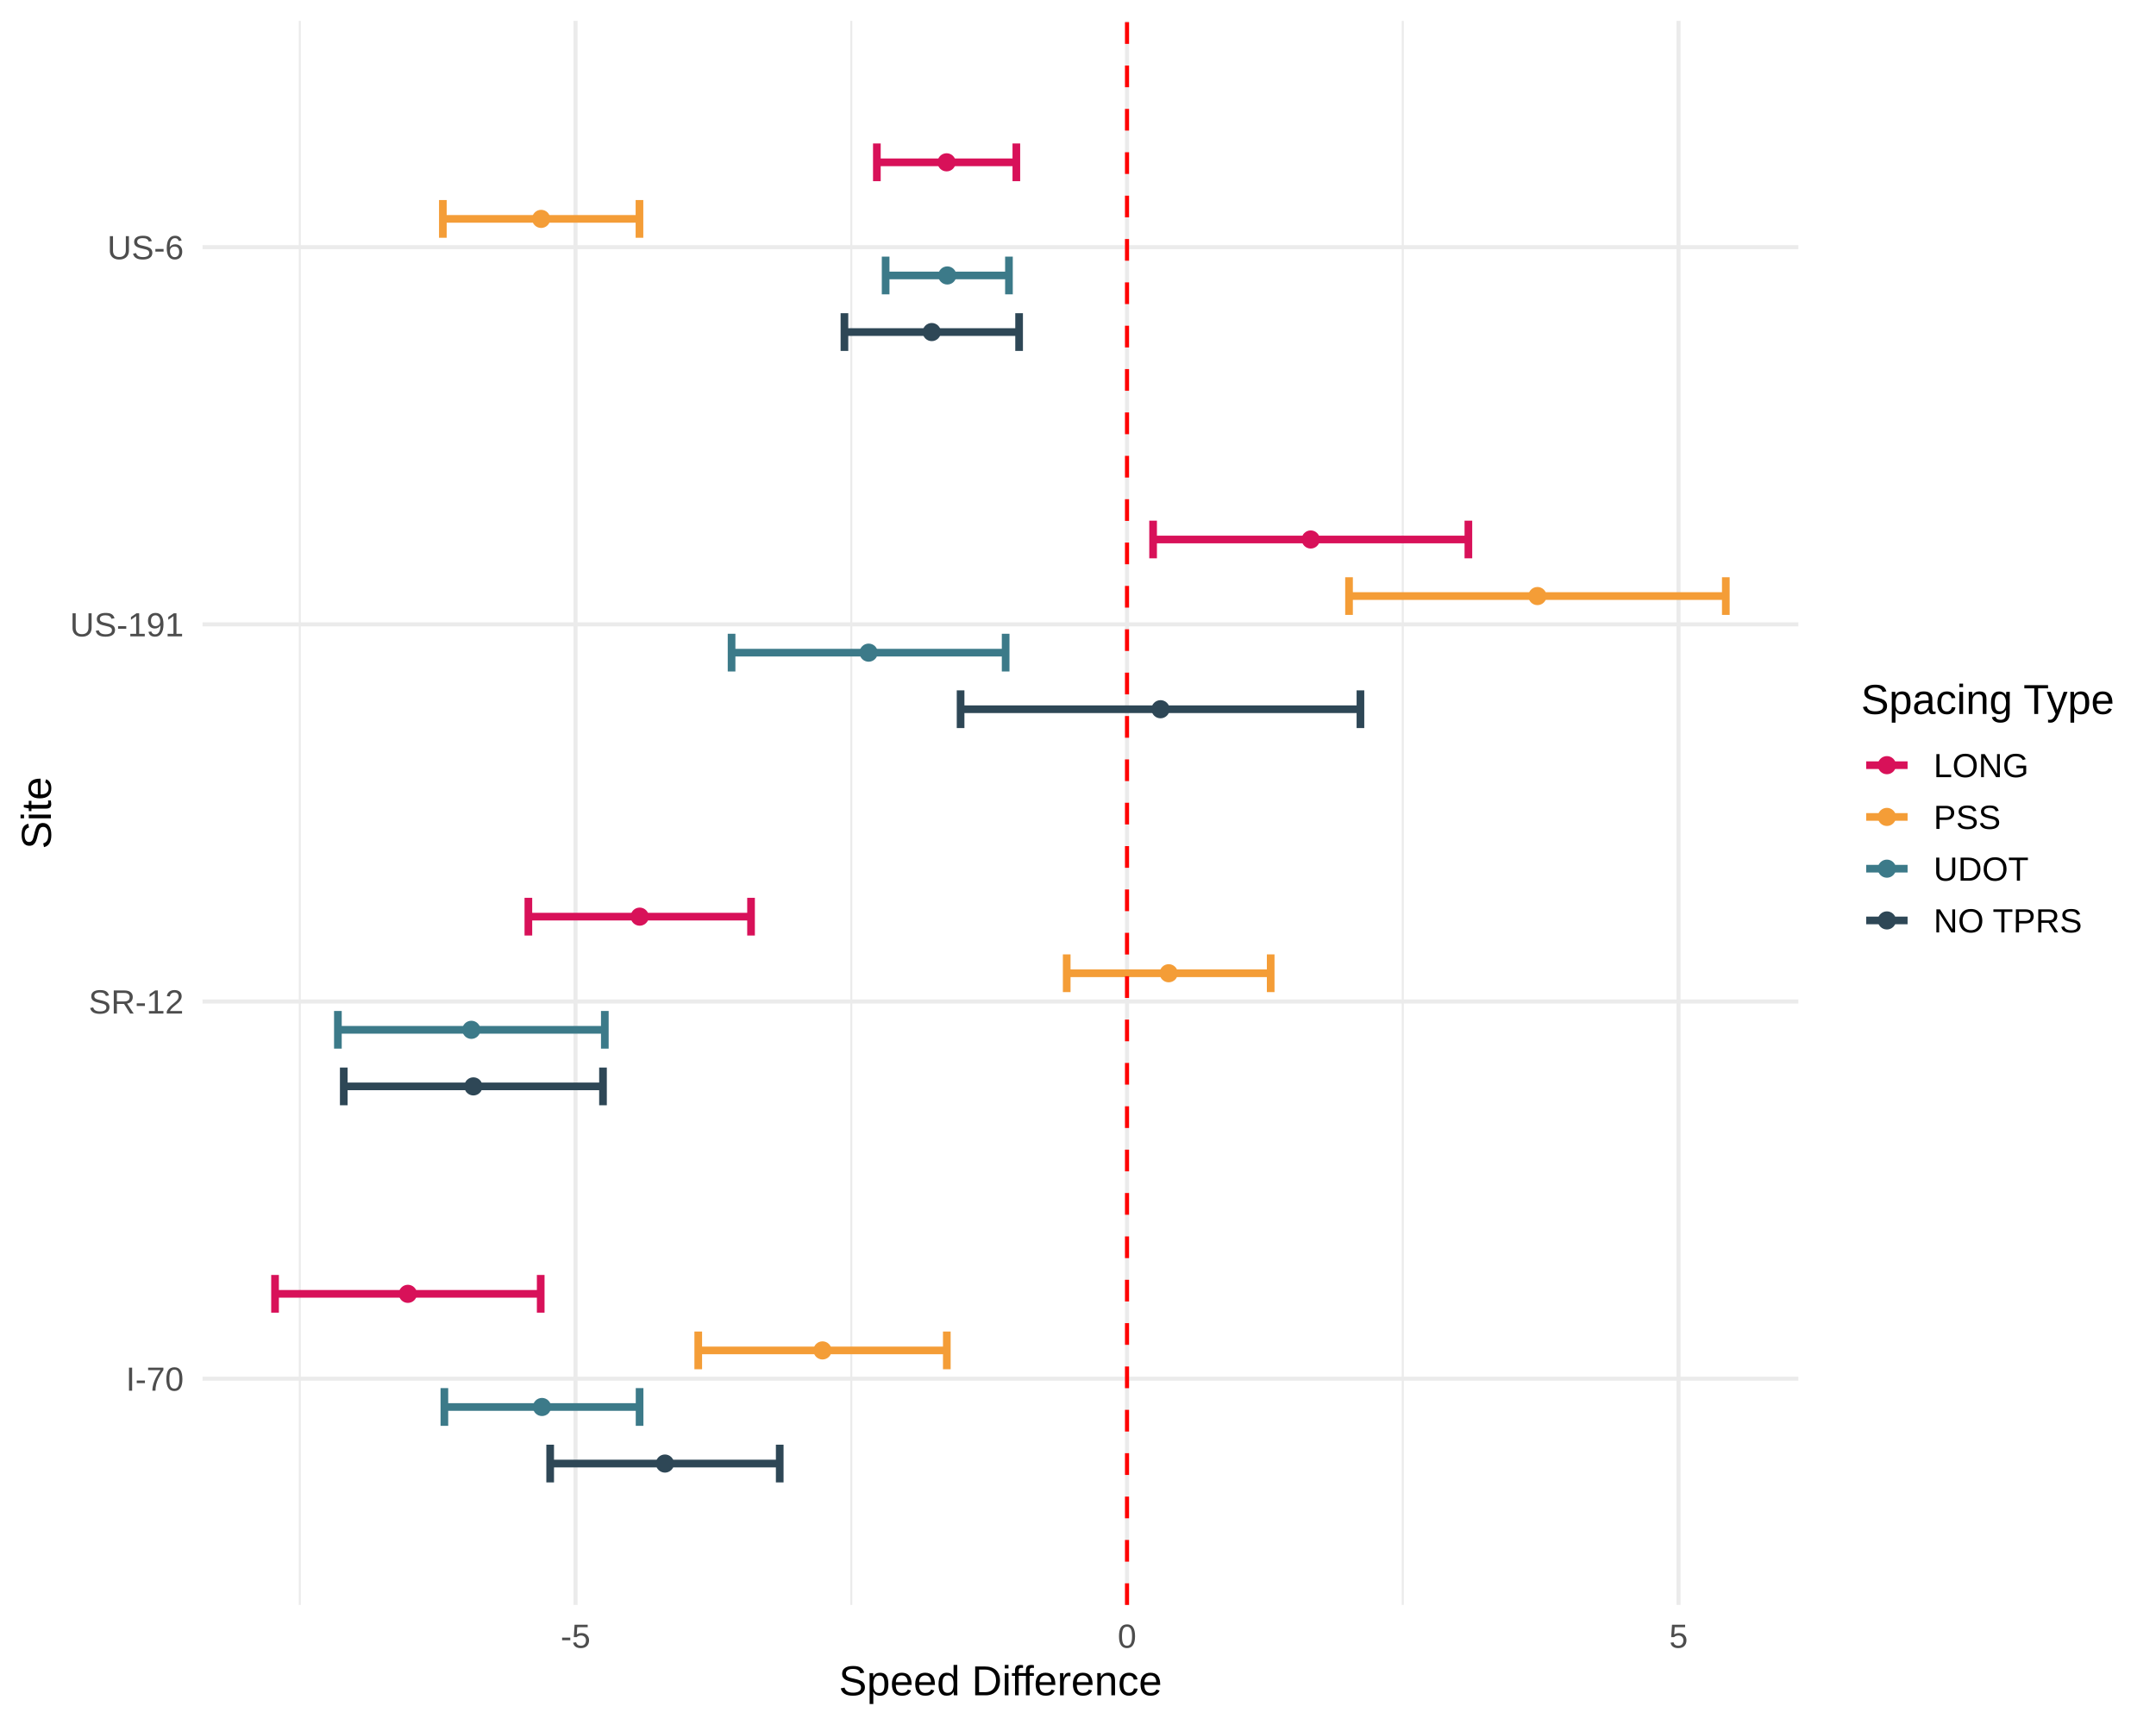
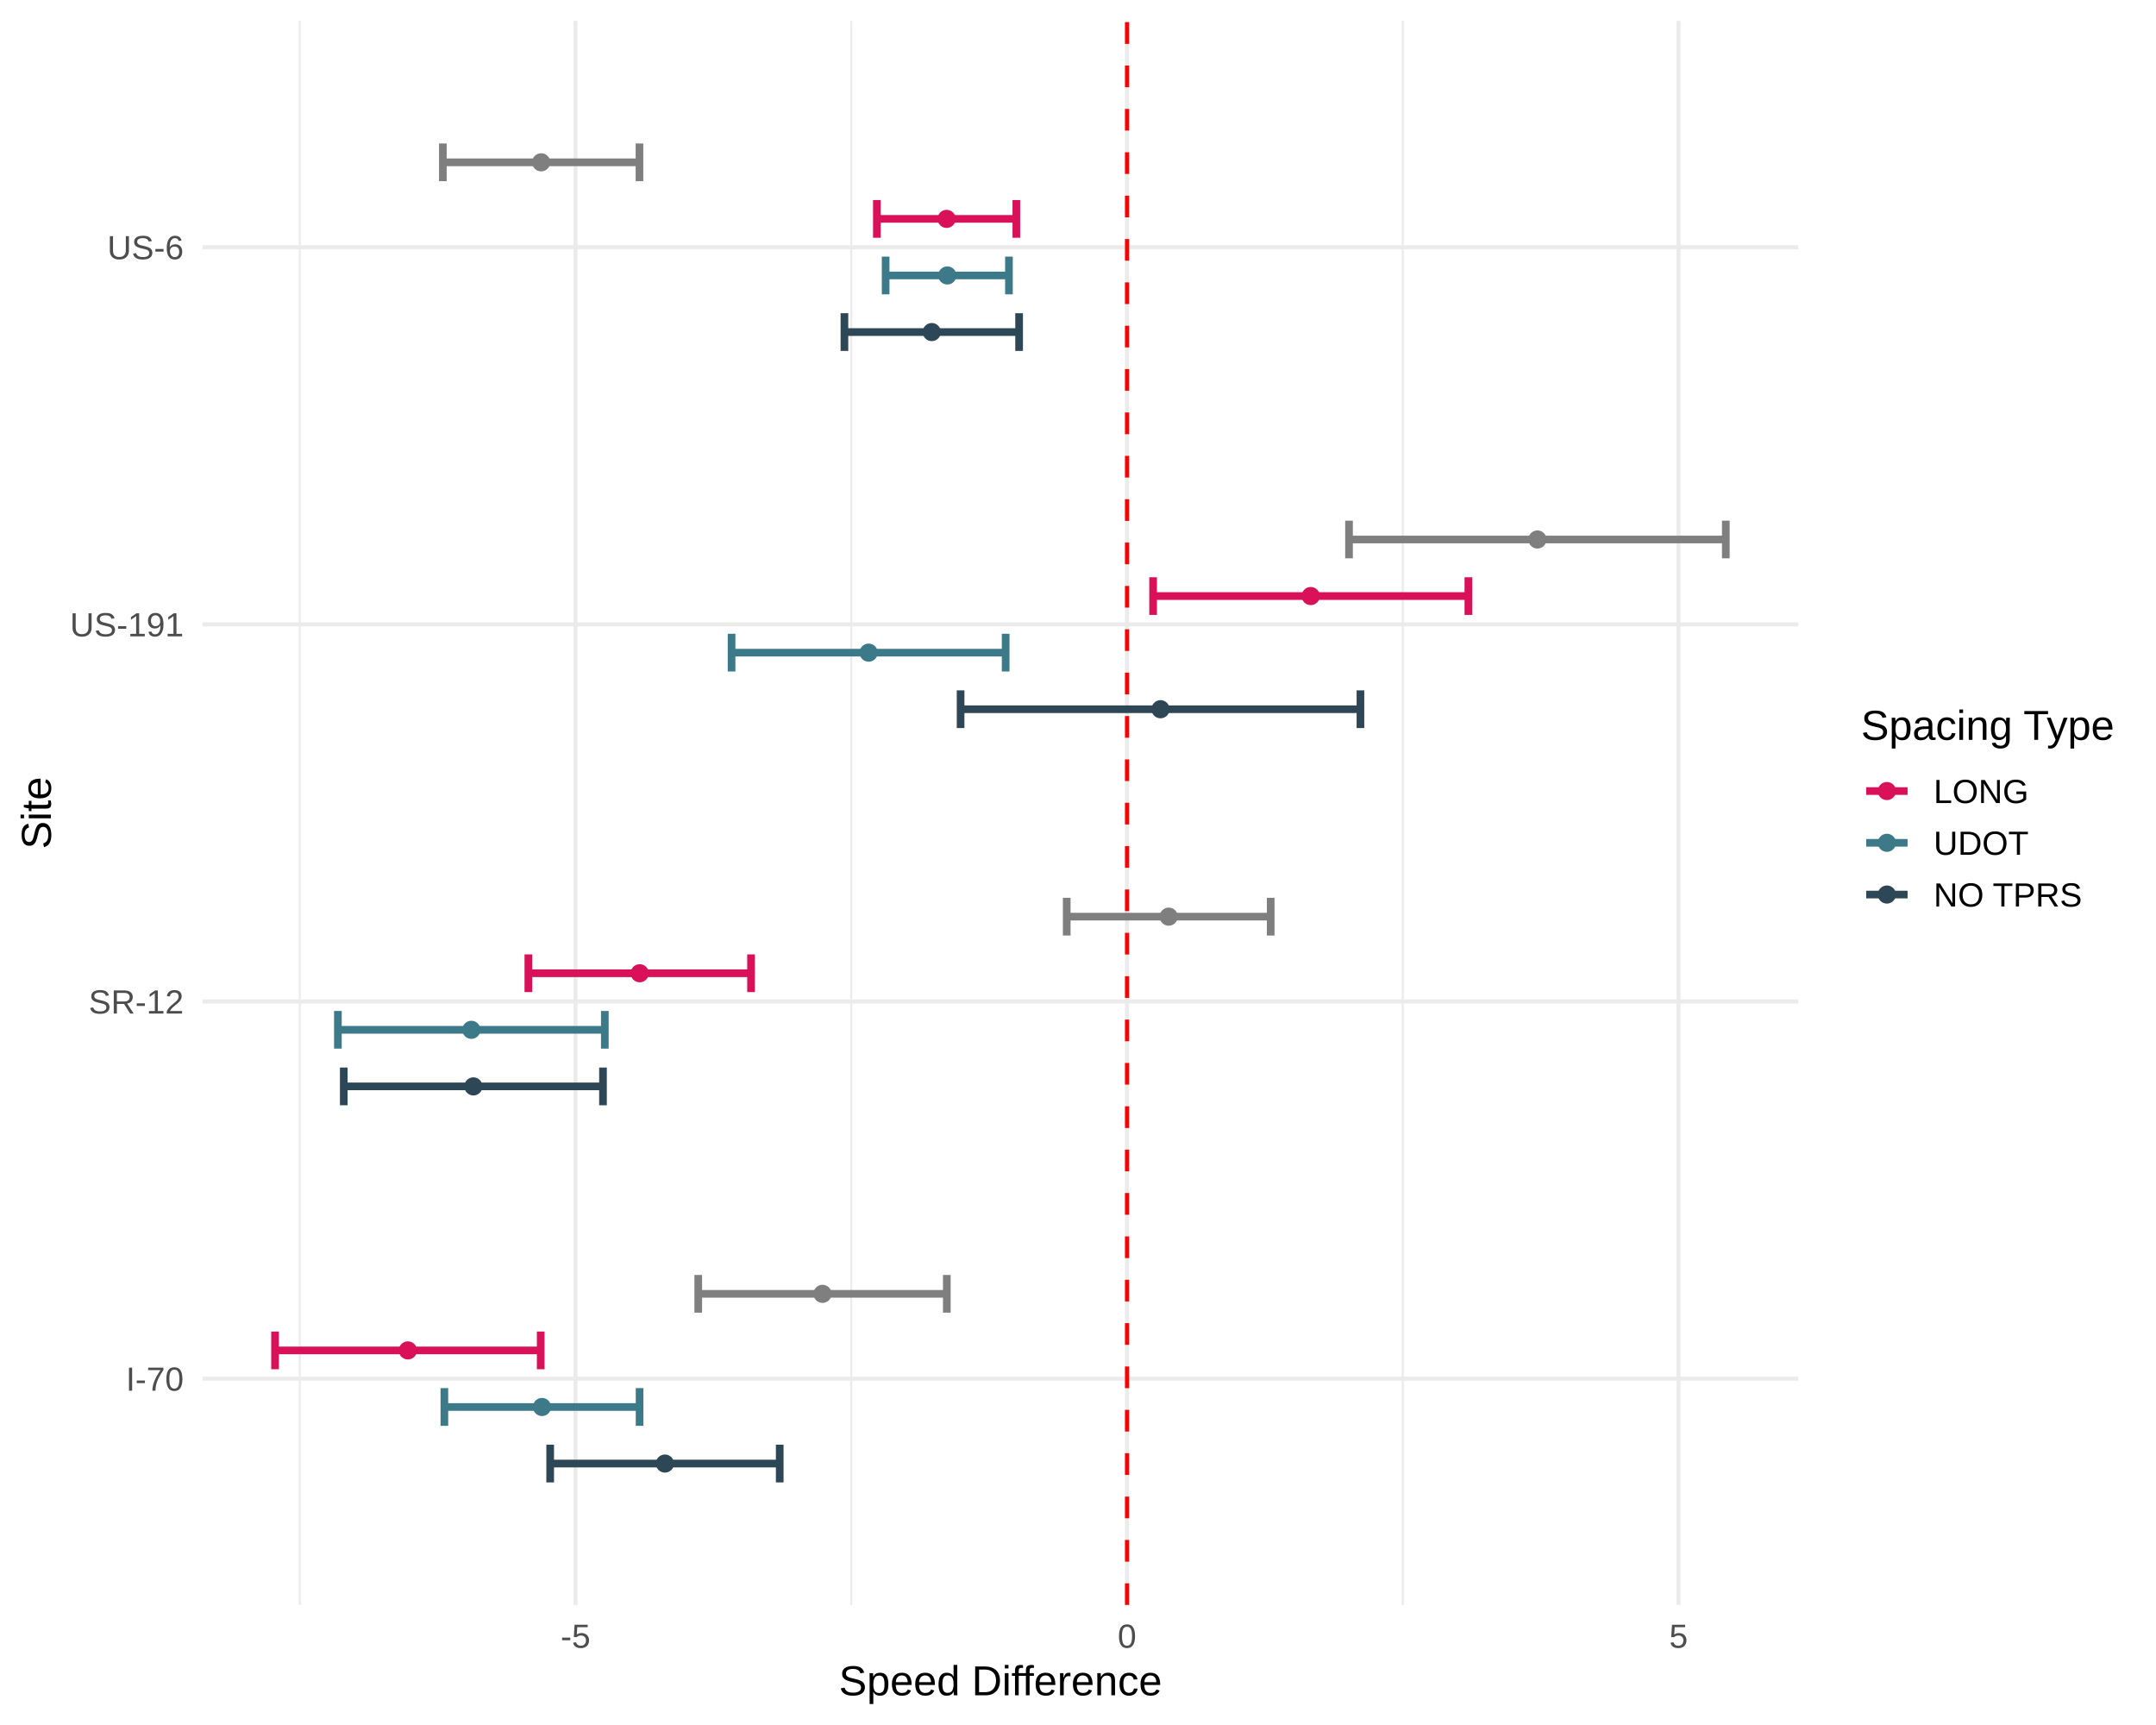
<svg xmlns="http://www.w3.org/2000/svg" width="720.00pt" height="576.00pt" viewBox="0 0 720.00 576.00">
  <g class="svglite">
    <defs>
      <style type="text/css">
    .svglite line, .svglite polyline, .svglite polygon, .svglite path, .svglite rect, .svglite circle {
      fill: none;
      stroke: #000000;
      stroke-linecap: round;
      stroke-linejoin: round;
      stroke-miterlimit: 10.00;
    }
    .svglite text {
      white-space: pre;
    }
    .svglite g.glyphgroup path {
      fill: inherit;
      stroke: none;
    }
  </style>
    </defs>
    <rect width="100%" height="100%" style="stroke: none; fill: #FFFFFF;" />
    <defs>
      <clipPath id="cpMC4wMHw3MjAuMDB8MC4wMHw1NzYuMDA=">
        <rect x="0.00" y="0.00" width="720.00" height="576.00" />
      </clipPath>
    </defs>
    <g clip-path="url(#cpMC4wMHw3MjAuMDB8MC4wMHw1NzYuMDA=)">
      <rect x="0.00" y="0.00" width="720.00" height="576.00" style="stroke-width: 1.36; stroke: none; fill: #FFFFFF;" />
    </g>
    <defs>
      <clipPath id="cpNjcuNjN8NjAwLjU3fDYuOTd8NTM1Ljkz">
        <rect x="67.63" y="6.97" width="532.94" height="528.95" />
      </clipPath>
    </defs>
    <g clip-path="url(#cpNjcuNjN8NjAwLjU3fDYuOTd8NTM1Ljkz)">
      <polyline points="100.11,535.93 100.11,6.97 " style="stroke-width: 0.68; stroke: #EBEBEB; stroke-linecap: butt;" />
      <polyline points="284.29,535.93 284.29,6.97 " style="stroke-width: 0.68; stroke: #EBEBEB; stroke-linecap: butt;" />
      <polyline points="468.46,535.93 468.46,6.97 " style="stroke-width: 0.68; stroke: #EBEBEB; stroke-linecap: butt;" />
      <polyline points="67.63,460.36 600.57,460.36 " style="stroke-width: 1.36; stroke: #EBEBEB; stroke-linecap: butt;" />
      <polyline points="67.63,334.42 600.57,334.42 " style="stroke-width: 1.36; stroke: #EBEBEB; stroke-linecap: butt;" />
      <polyline points="67.63,208.48 600.57,208.48 " style="stroke-width: 1.36; stroke: #EBEBEB; stroke-linecap: butt;" />
      <polyline points="67.63,82.54 600.57,82.54 " style="stroke-width: 1.36; stroke: #EBEBEB; stroke-linecap: butt;" />
      <polyline points="192.20,535.93 192.20,6.97 " style="stroke-width: 1.36; stroke: #EBEBEB; stroke-linecap: butt;" />
      <polyline points="376.37,535.93 376.37,6.97 " style="stroke-width: 1.36; stroke: #EBEBEB; stroke-linecap: butt;" />
      <polyline points="560.55,535.93 560.55,6.97 " style="stroke-width: 1.36; stroke: #EBEBEB; stroke-linecap: butt;" />
      <polyline points="201.98,350.16 201.98,337.57 " style="stroke-width: 2.56; stroke: #3C7A89; stroke-linecap: butt;" />
      <polyline points="201.98,343.87 112.84,343.87 " style="stroke-width: 2.56; stroke: #3C7A89; stroke-linecap: butt;" />
      <polyline points="112.84,350.16 112.84,337.57 " style="stroke-width: 2.56; stroke: #3C7A89; stroke-linecap: butt;" />
      <polyline points="201.37,369.06 201.37,356.46 " style="stroke-width: 2.56; stroke: #2E4756; stroke-linecap: butt;" />
      <polyline points="201.37,362.76 114.80,362.76 " style="stroke-width: 2.56; stroke: #2E4756; stroke-linecap: butt;" />
      <polyline points="114.80,369.06 114.80,356.46 " style="stroke-width: 2.56; stroke: #2E4756; stroke-linecap: butt;" />
-       <polyline points="424.35,331.27 424.35,318.68 " style="stroke-width: 2.56; stroke: #F49D37; stroke-linecap: butt;" />
-       <polyline points="424.35,324.98 356.23,324.98 " style="stroke-width: 2.56; stroke: #F49D37; stroke-linecap: butt;" />
-       <polyline points="356.23,331.27 356.23,318.68 " style="stroke-width: 2.56; stroke: #F49D37; stroke-linecap: butt;" />
-       <polyline points="250.81,312.38 250.81,299.79 " style="stroke-width: 2.56; stroke: #D81159; stroke-linecap: butt;" />
-       <polyline points="250.81,306.08 176.45,306.08 " style="stroke-width: 2.56; stroke: #D81159; stroke-linecap: butt;" />
-       <polyline points="176.45,312.38 176.45,299.79 " style="stroke-width: 2.56; stroke: #D81159; stroke-linecap: butt;" />
-       <polyline points="213.55,79.39 213.55,66.80 " style="stroke-width: 2.56; stroke: #F49D37; stroke-linecap: butt;" />
-       <polyline points="213.55,73.09 147.89,73.09 " style="stroke-width: 2.56; stroke: #F49D37; stroke-linecap: butt;" />
-       <polyline points="147.89,79.39 147.89,66.80 " style="stroke-width: 2.56; stroke: #F49D37; stroke-linecap: butt;" />
+       <polyline points="424.35,312.38 424.35,299.79 " style="stroke-width: 2.56; stroke: #7F7F7F; stroke-linecap: butt;" />
+       <polyline points="424.35,306.08 356.23,306.08 " style="stroke-width: 2.56; stroke: #7F7F7F; stroke-linecap: butt;" />
+       <polyline points="356.23,312.38 356.23,299.79 " style="stroke-width: 2.56; stroke: #7F7F7F; stroke-linecap: butt;" />
+       <polyline points="250.81,331.27 250.81,318.68 " style="stroke-width: 2.56; stroke: #D81159; stroke-linecap: butt;" />
+       <polyline points="250.81,324.98 176.45,324.98 " style="stroke-width: 2.56; stroke: #D81159; stroke-linecap: butt;" />
+       <polyline points="176.45,331.27 176.45,318.68 " style="stroke-width: 2.56; stroke: #D81159; stroke-linecap: butt;" />
+       <polyline points="213.55,60.50 213.55,47.90 " style="stroke-width: 2.56; stroke: #7F7F7F; stroke-linecap: butt;" />
+       <polyline points="213.55,54.20 147.89,54.20 " style="stroke-width: 2.56; stroke: #7F7F7F; stroke-linecap: butt;" />
+       <polyline points="147.89,60.50 147.89,47.90 " style="stroke-width: 2.56; stroke: #7F7F7F; stroke-linecap: butt;" />
      <polyline points="340.33,117.17 340.33,104.58 " style="stroke-width: 2.56; stroke: #2E4756; stroke-linecap: butt;" />
      <polyline points="340.33,110.88 282.00,110.88 " style="stroke-width: 2.56; stroke: #2E4756; stroke-linecap: butt;" />
      <polyline points="282.00,117.17 282.00,104.58 " style="stroke-width: 2.56; stroke: #2E4756; stroke-linecap: butt;" />
-       <polyline points="339.41,60.50 339.41,47.90 " style="stroke-width: 2.56; stroke: #D81159; stroke-linecap: butt;" />
-       <polyline points="339.41,54.20 292.83,54.20 " style="stroke-width: 2.56; stroke: #D81159; stroke-linecap: butt;" />
-       <polyline points="292.83,60.50 292.83,47.90 " style="stroke-width: 2.56; stroke: #D81159; stroke-linecap: butt;" />
+       <polyline points="339.41,79.39 339.41,66.80 " style="stroke-width: 2.56; stroke: #D81159; stroke-linecap: butt;" />
+       <polyline points="339.41,73.09 292.83,73.09 " style="stroke-width: 2.56; stroke: #D81159; stroke-linecap: butt;" />
+       <polyline points="292.83,79.39 292.83,66.80 " style="stroke-width: 2.56; stroke: #D81159; stroke-linecap: butt;" />
      <polyline points="336.94,98.28 336.94,85.69 " style="stroke-width: 2.56; stroke: #3C7A89; stroke-linecap: butt;" />
      <polyline points="336.94,91.98 295.76,91.98 " style="stroke-width: 2.56; stroke: #3C7A89; stroke-linecap: butt;" />
      <polyline points="295.76,98.28 295.76,85.69 " style="stroke-width: 2.56; stroke: #3C7A89; stroke-linecap: butt;" />
      <polyline points="213.59,476.11 213.59,463.51 " style="stroke-width: 2.56; stroke: #3C7A89; stroke-linecap: butt;" />
      <polyline points="213.59,469.81 148.40,469.81 " style="stroke-width: 2.56; stroke: #3C7A89; stroke-linecap: butt;" />
      <polyline points="148.40,476.11 148.40,463.51 " style="stroke-width: 2.56; stroke: #3C7A89; stroke-linecap: butt;" />
      <polyline points="260.39,495.00 260.39,482.40 " style="stroke-width: 2.56; stroke: #2E4756; stroke-linecap: butt;" />
      <polyline points="260.39,488.70 183.73,488.70 " style="stroke-width: 2.56; stroke: #2E4756; stroke-linecap: butt;" />
      <polyline points="183.73,495.00 183.73,482.40 " style="stroke-width: 2.56; stroke: #2E4756; stroke-linecap: butt;" />
-       <polyline points="316.19,457.21 316.19,444.62 " style="stroke-width: 2.56; stroke: #F49D37; stroke-linecap: butt;" />
-       <polyline points="316.19,450.92 233.18,450.92 " style="stroke-width: 2.56; stroke: #F49D37; stroke-linecap: butt;" />
-       <polyline points="233.18,457.21 233.18,444.62 " style="stroke-width: 2.56; stroke: #F49D37; stroke-linecap: butt;" />
-       <polyline points="180.57,438.32 180.57,425.73 " style="stroke-width: 2.56; stroke: #D81159; stroke-linecap: butt;" />
-       <polyline points="180.57,432.03 91.85,432.03 " style="stroke-width: 2.56; stroke: #D81159; stroke-linecap: butt;" />
-       <polyline points="91.85,438.32 91.85,425.73 " style="stroke-width: 2.56; stroke: #D81159; stroke-linecap: butt;" />
-       <polyline points="490.37,186.44 490.37,173.85 " style="stroke-width: 2.56; stroke: #D81159; stroke-linecap: butt;" />
-       <polyline points="490.37,180.14 385.08,180.14 " style="stroke-width: 2.56; stroke: #D81159; stroke-linecap: butt;" />
-       <polyline points="385.08,186.44 385.08,173.85 " style="stroke-width: 2.56; stroke: #D81159; stroke-linecap: butt;" />
+       <polyline points="316.19,438.32 316.19,425.73 " style="stroke-width: 2.56; stroke: #7F7F7F; stroke-linecap: butt;" />
+       <polyline points="316.19,432.03 233.18,432.03 " style="stroke-width: 2.56; stroke: #7F7F7F; stroke-linecap: butt;" />
+       <polyline points="233.18,438.32 233.18,425.73 " style="stroke-width: 2.56; stroke: #7F7F7F; stroke-linecap: butt;" />
+       <polyline points="180.57,457.21 180.57,444.62 " style="stroke-width: 2.56; stroke: #D81159; stroke-linecap: butt;" />
+       <polyline points="180.57,450.92 91.85,450.92 " style="stroke-width: 2.56; stroke: #D81159; stroke-linecap: butt;" />
+       <polyline points="91.85,457.21 91.85,444.62 " style="stroke-width: 2.56; stroke: #D81159; stroke-linecap: butt;" />
+       <polyline points="490.37,205.33 490.37,192.74 " style="stroke-width: 2.56; stroke: #D81159; stroke-linecap: butt;" />
+       <polyline points="490.37,199.03 385.08,199.03 " style="stroke-width: 2.56; stroke: #D81159; stroke-linecap: butt;" />
+       <polyline points="385.08,205.33 385.08,192.74 " style="stroke-width: 2.56; stroke: #D81159; stroke-linecap: butt;" />
      <polyline points="454.32,243.11 454.32,230.52 " style="stroke-width: 2.56; stroke: #2E4756; stroke-linecap: butt;" />
      <polyline points="454.32,236.82 320.79,236.82 " style="stroke-width: 2.56; stroke: #2E4756; stroke-linecap: butt;" />
      <polyline points="320.79,243.11 320.79,230.52 " style="stroke-width: 2.56; stroke: #2E4756; stroke-linecap: butt;" />
      <polyline points="335.84,224.22 335.84,211.63 " style="stroke-width: 2.56; stroke: #3C7A89; stroke-linecap: butt;" />
      <polyline points="335.84,217.93 244.31,217.93 " style="stroke-width: 2.56; stroke: #3C7A89; stroke-linecap: butt;" />
      <polyline points="244.31,224.22 244.31,211.63 " style="stroke-width: 2.56; stroke: #3C7A89; stroke-linecap: butt;" />
-       <polyline points="576.34,205.33 576.34,192.74 " style="stroke-width: 2.56; stroke: #F49D37; stroke-linecap: butt;" />
-       <polyline points="576.34,199.03 450.51,199.03 " style="stroke-width: 2.56; stroke: #F49D37; stroke-linecap: butt;" />
-       <polyline points="450.51,205.33 450.51,192.74 " style="stroke-width: 2.56; stroke: #F49D37; stroke-linecap: butt;" />
+       <polyline points="576.34,186.44 576.34,173.85 " style="stroke-width: 2.56; stroke: #7F7F7F; stroke-linecap: butt;" />
+       <polyline points="576.34,180.14 450.51,180.14 " style="stroke-width: 2.56; stroke: #7F7F7F; stroke-linecap: butt;" />
+       <polyline points="450.51,186.44 450.51,173.85 " style="stroke-width: 2.56; stroke: #7F7F7F; stroke-linecap: butt;" />
      <circle cx="157.41" cy="343.87" r="2.58" style="stroke-width: 0.90; stroke: #3C7A89; fill: #3C7A89;" />
      <circle cx="158.09" cy="362.76" r="2.58" style="stroke-width: 0.90; stroke: #2E4756; fill: #2E4756;" />
-       <circle cx="390.29" cy="324.98" r="2.58" style="stroke-width: 0.90; stroke: #F49D37; fill: #F49D37;" />
-       <circle cx="213.63" cy="306.08" r="2.58" style="stroke-width: 0.90; stroke: #D81159; fill: #D81159;" />
-       <circle cx="180.72" cy="73.09" r="2.58" style="stroke-width: 0.90; stroke: #F49D37; fill: #F49D37;" />
+       <circle cx="390.29" cy="306.08" r="2.58" style="stroke-width: 0.90; stroke: #7F7F7F; fill: #7F7F7F;" />
+       <circle cx="213.63" cy="324.98" r="2.58" style="stroke-width: 0.90; stroke: #D81159; fill: #D81159;" />
+       <circle cx="180.72" cy="54.20" r="2.58" style="stroke-width: 0.90; stroke: #7F7F7F; fill: #7F7F7F;" />
      <circle cx="311.16" cy="110.88" r="2.58" style="stroke-width: 0.90; stroke: #2E4756; fill: #2E4756;" />
-       <circle cx="316.12" cy="54.20" r="2.58" style="stroke-width: 0.90; stroke: #D81159; fill: #D81159;" />
+       <circle cx="316.12" cy="73.09" r="2.58" style="stroke-width: 0.90; stroke: #D81159; fill: #D81159;" />
      <circle cx="316.35" cy="91.98" r="2.58" style="stroke-width: 0.90; stroke: #3C7A89; fill: #3C7A89;" />
      <circle cx="181.00" cy="469.81" r="2.58" style="stroke-width: 0.90; stroke: #3C7A89; fill: #3C7A89;" />
      <circle cx="222.06" cy="488.70" r="2.58" style="stroke-width: 0.90; stroke: #2E4756; fill: #2E4756;" />
-       <circle cx="274.68" cy="450.92" r="2.58" style="stroke-width: 0.90; stroke: #F49D37; fill: #F49D37;" />
-       <circle cx="136.21" cy="432.03" r="2.58" style="stroke-width: 0.90; stroke: #D81159; fill: #D81159;" />
-       <circle cx="437.72" cy="180.14" r="2.58" style="stroke-width: 0.90; stroke: #D81159; fill: #D81159;" />
+       <circle cx="274.68" cy="432.03" r="2.58" style="stroke-width: 0.90; stroke: #7F7F7F; fill: #7F7F7F;" />
+       <circle cx="136.21" cy="450.92" r="2.58" style="stroke-width: 0.90; stroke: #D81159; fill: #D81159;" />
+       <circle cx="437.72" cy="199.03" r="2.58" style="stroke-width: 0.90; stroke: #D81159; fill: #D81159;" />
      <circle cx="387.56" cy="236.82" r="2.58" style="stroke-width: 0.90; stroke: #2E4756; fill: #2E4756;" />
      <circle cx="290.08" cy="217.93" r="2.58" style="stroke-width: 0.90; stroke: #3C7A89; fill: #3C7A89;" />
-       <circle cx="513.43" cy="199.03" r="2.58" style="stroke-width: 0.90; stroke: #F49D37; fill: #F49D37;" />
+       <circle cx="513.43" cy="180.14" r="2.58" style="stroke-width: 0.90; stroke: #7F7F7F; fill: #7F7F7F;" />
      <line x1="376.37" y1="535.93" x2="376.37" y2="6.97" style="stroke-width: 1.36; stroke: #FF0000; stroke-dasharray: 7.24,7.24; stroke-linecap: butt;" />
    </g>
    <g clip-path="url(#cpMC4wMHw3MjAuMDB8MC4wMHw1NzYuMDA=)">
      <text x="61.35" y="464.37" text-anchor="end" style="font-size: 11.20px;fill: #4D4D4D; font-family: &quot;Arial&quot;;" textLength="19.27px" lengthAdjust="spacingAndGlyphs">I-70</text>
      <text x="61.35" y="338.43" text-anchor="end" style="font-size: 11.20px;fill: #4D4D4D; font-family: &quot;Arial&quot;;" textLength="31.70px" lengthAdjust="spacingAndGlyphs">SR-12</text>
      <text x="61.35" y="212.49" text-anchor="end" style="font-size: 11.20px;fill: #4D4D4D; font-family: &quot;Arial&quot;;" textLength="37.92px" lengthAdjust="spacingAndGlyphs">US-191</text>
      <text x="61.35" y="86.55" text-anchor="end" style="font-size: 11.20px;fill: #4D4D4D; font-family: &quot;Arial&quot;;" textLength="25.48px" lengthAdjust="spacingAndGlyphs">US-6</text>
      <text x="192.20" y="550.22" text-anchor="middle" style="font-size: 11.20px;fill: #4D4D4D; font-family: &quot;Arial&quot;;" textLength="9.94px" lengthAdjust="spacingAndGlyphs">-5</text>
      <text x="376.37" y="550.22" text-anchor="middle" style="font-size: 11.20px;fill: #4D4D4D; font-family: &quot;Arial&quot;;" textLength="6.22px" lengthAdjust="spacingAndGlyphs">0</text>
      <text x="560.55" y="550.22" text-anchor="middle" style="font-size: 11.20px;fill: #4D4D4D; font-family: &quot;Arial&quot;;" textLength="6.22px" lengthAdjust="spacingAndGlyphs">5</text>
      <text x="334.10" y="566.08" text-anchor="middle" style="font-size: 14.00px; font-family: &quot;Arial&quot;;" textLength="107.89px" lengthAdjust="spacingAndGlyphs">Speed Difference</text>
      <text transform="translate(17.00,271.45) rotate(-90)" text-anchor="middle" style="font-size: 14.00px; font-family: &quot;Arial&quot;;" textLength="24.12px" lengthAdjust="spacingAndGlyphs">Site</text>
-       <text x="621.49" y="238.41" style="font-size: 14.00px; font-family: &quot;Arial&quot;;" textLength="84.56px" lengthAdjust="spacingAndGlyphs">Spacing Type</text>
-       <line x1="623.22" y1="255.50" x2="637.04" y2="255.50" style="stroke-width: 2.56; stroke: #D81159; stroke-linecap: butt;" />
-       <circle cx="630.13" cy="255.50" r="2.58" style="stroke-width: 0.90; stroke: #D81159; fill: #D81159;" />
-       <line x1="623.22" y1="272.78" x2="637.04" y2="272.78" style="stroke-width: 2.56; stroke: #F49D37; stroke-linecap: butt;" />
-       <circle cx="630.13" cy="272.78" r="2.58" style="stroke-width: 0.90; stroke: #F49D37; fill: #F49D37;" />
-       <line x1="623.22" y1="290.06" x2="637.04" y2="290.06" style="stroke-width: 2.56; stroke: #3C7A89; stroke-linecap: butt;" />
-       <circle cx="630.13" cy="290.06" r="2.58" style="stroke-width: 0.90; stroke: #3C7A89; fill: #3C7A89;" />
-       <line x1="623.22" y1="307.34" x2="637.04" y2="307.34" style="stroke-width: 2.56; stroke: #2E4756; stroke-linecap: butt;" />
-       <circle cx="630.13" cy="307.34" r="2.58" style="stroke-width: 0.90; stroke: #2E4756; fill: #2E4756;" />
-       <text x="645.74" y="259.51" style="font-size: 11.20px; font-family: &quot;Arial&quot;;" textLength="31.70px" lengthAdjust="spacingAndGlyphs">LONG</text>
-       <text x="645.74" y="276.79" style="font-size: 11.20px; font-family: &quot;Arial&quot;;" textLength="22.41px" lengthAdjust="spacingAndGlyphs">PSS</text>
-       <text x="645.74" y="294.07" style="font-size: 11.20px; font-family: &quot;Arial&quot;;" textLength="31.69px" lengthAdjust="spacingAndGlyphs">UDOT</text>
-       <text x="645.74" y="311.35" style="font-size: 11.20px; font-family: &quot;Arial&quot;;" textLength="49.53px" lengthAdjust="spacingAndGlyphs">NO TPRS</text>
+       <text x="621.49" y="247.05" style="font-size: 14.00px; font-family: &quot;Arial&quot;;" textLength="84.56px" lengthAdjust="spacingAndGlyphs">Spacing Type</text>
+       <line x1="623.22" y1="264.14" x2="637.04" y2="264.14" style="stroke-width: 2.56; stroke: #D81159; stroke-linecap: butt;" />
+       <circle cx="630.13" cy="264.14" r="2.58" style="stroke-width: 0.90; stroke: #D81159; fill: #D81159;" />
+       <line x1="623.22" y1="281.42" x2="637.04" y2="281.42" style="stroke-width: 2.56; stroke: #3C7A89; stroke-linecap: butt;" />
+       <circle cx="630.13" cy="281.42" r="2.58" style="stroke-width: 0.90; stroke: #3C7A89; fill: #3C7A89;" />
+       <line x1="623.22" y1="298.70" x2="637.04" y2="298.70" style="stroke-width: 2.56; stroke: #2E4756; stroke-linecap: butt;" />
+       <circle cx="630.13" cy="298.70" r="2.58" style="stroke-width: 0.90; stroke: #2E4756; fill: #2E4756;" />
+       <text x="645.74" y="268.15" style="font-size: 11.20px; font-family: &quot;Arial&quot;;" textLength="31.70px" lengthAdjust="spacingAndGlyphs">LONG</text>
+       <text x="645.74" y="285.43" style="font-size: 11.20px; font-family: &quot;Arial&quot;;" textLength="31.69px" lengthAdjust="spacingAndGlyphs">UDOT</text>
+       <text x="645.74" y="302.71" style="font-size: 11.20px; font-family: &quot;Arial&quot;;" textLength="49.53px" lengthAdjust="spacingAndGlyphs">NO TPRS</text>
    </g>
  </g>
</svg>
